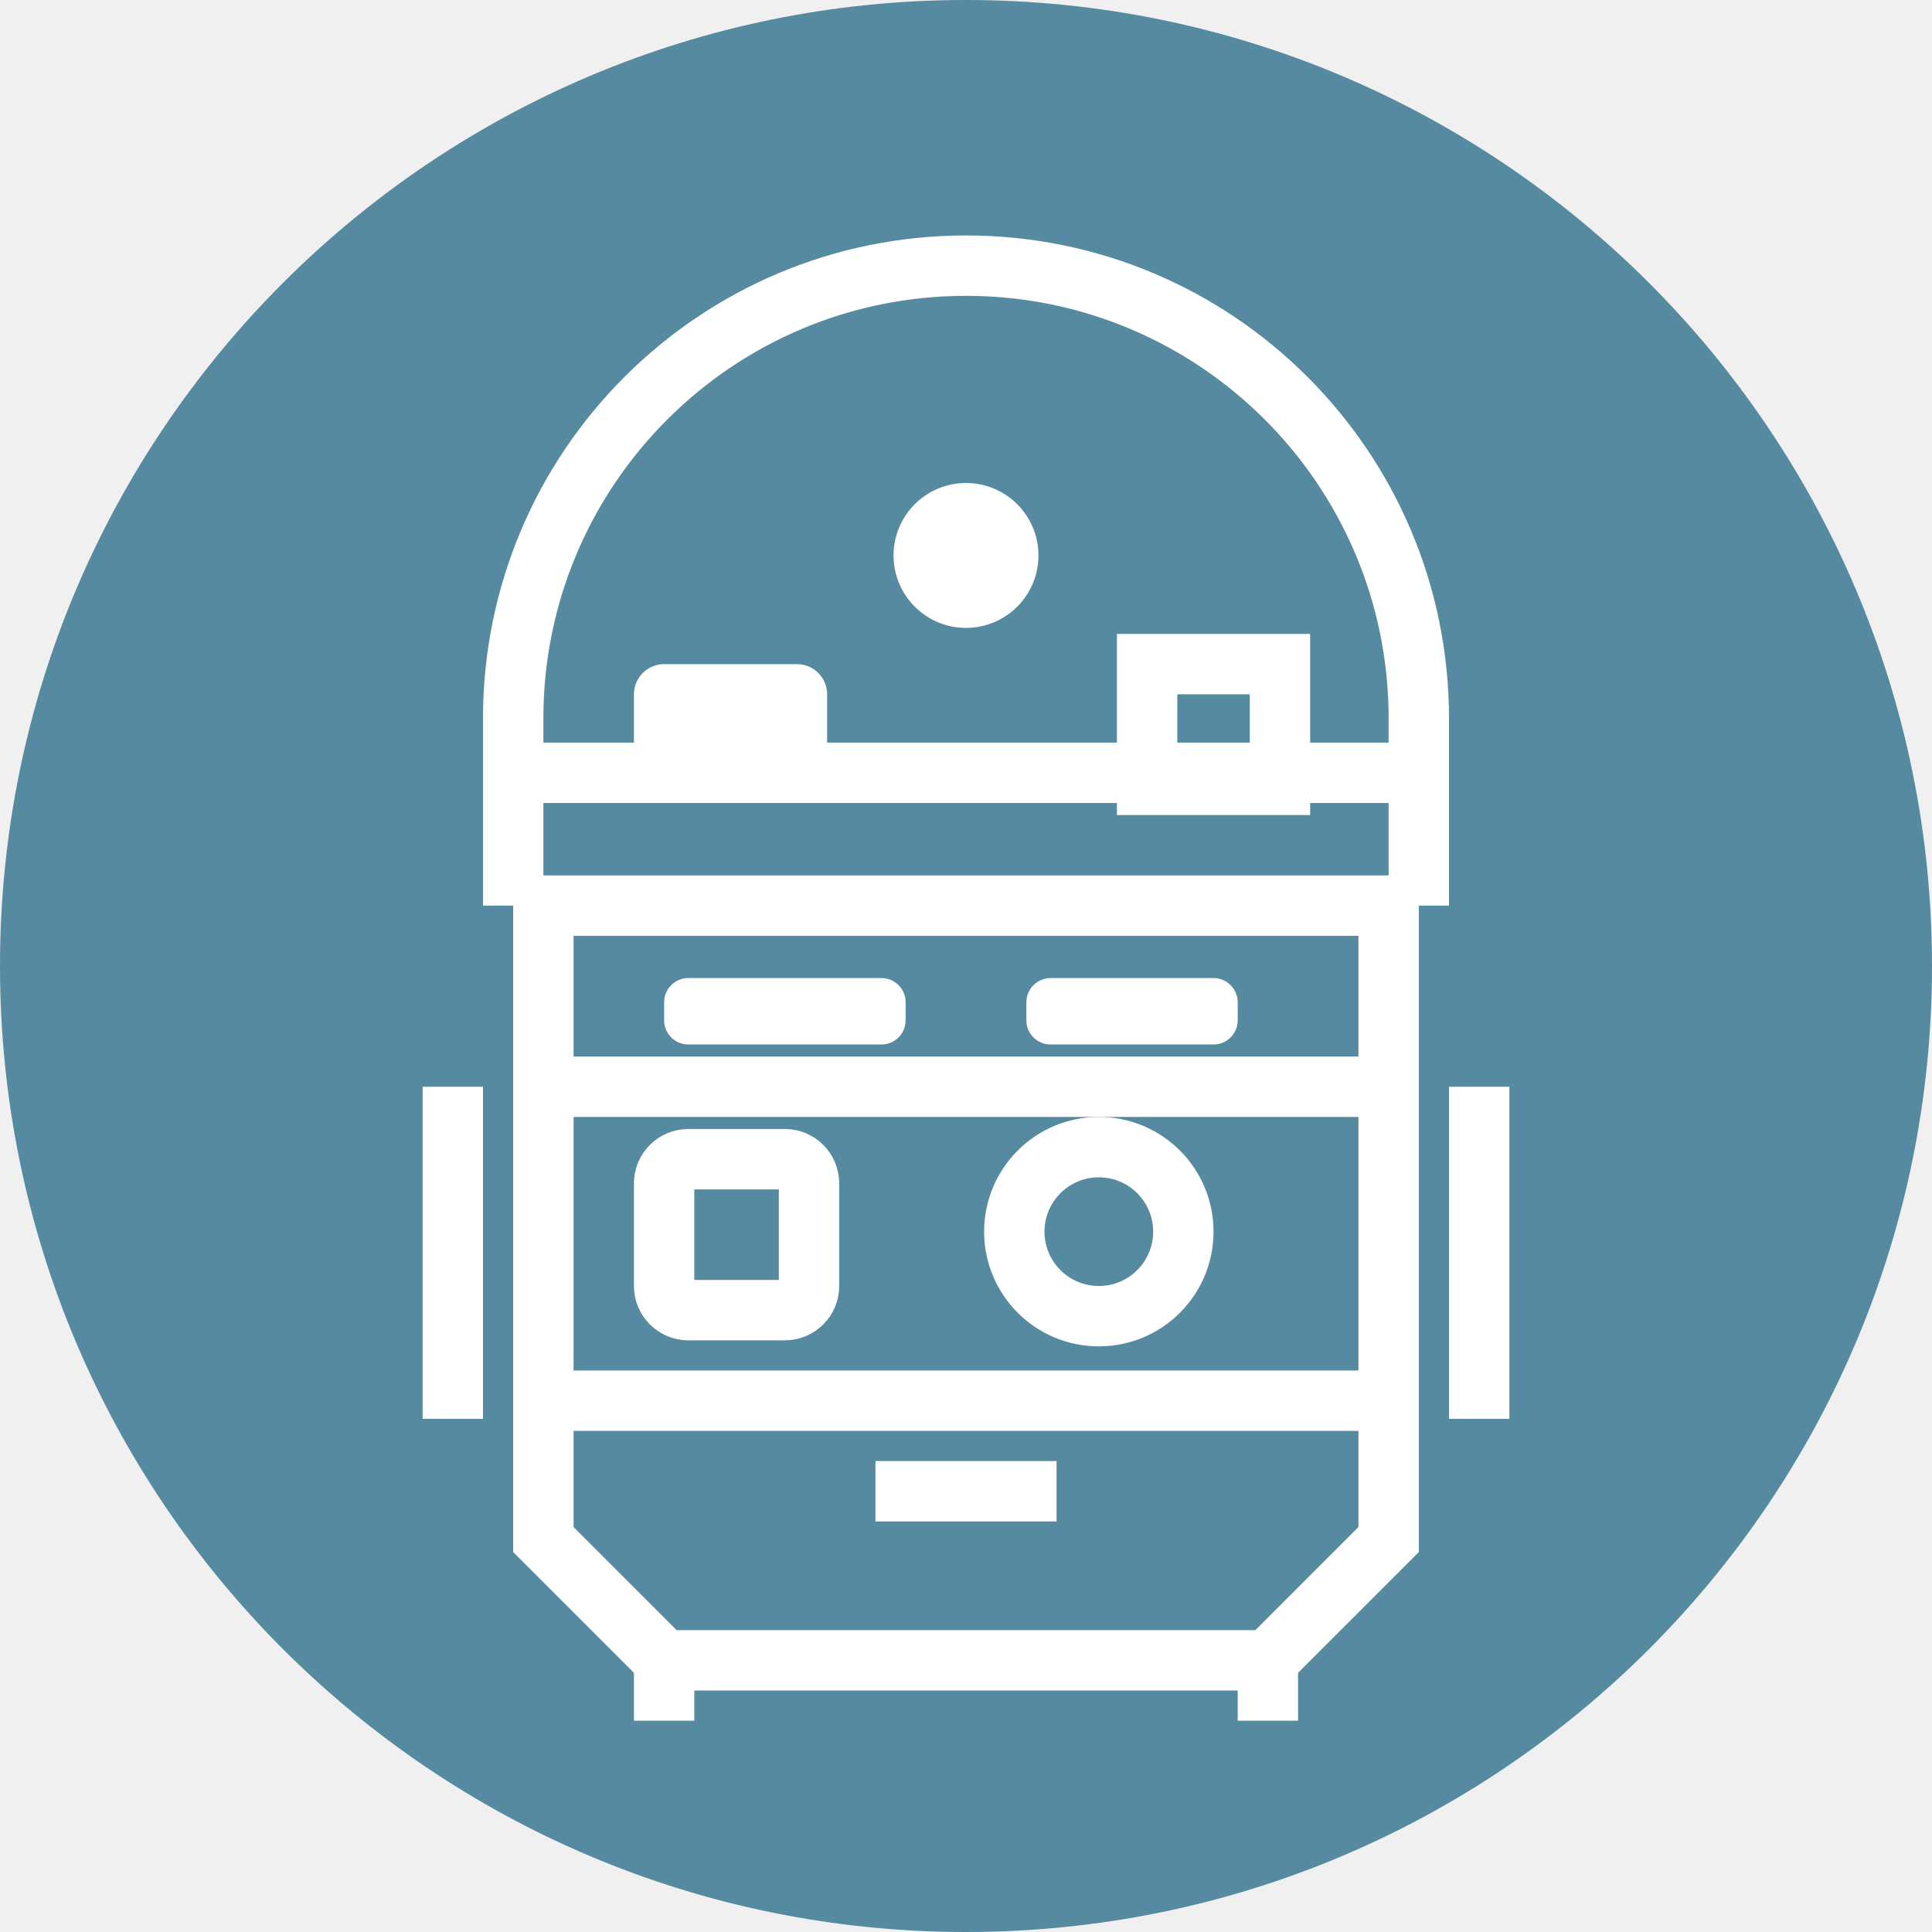
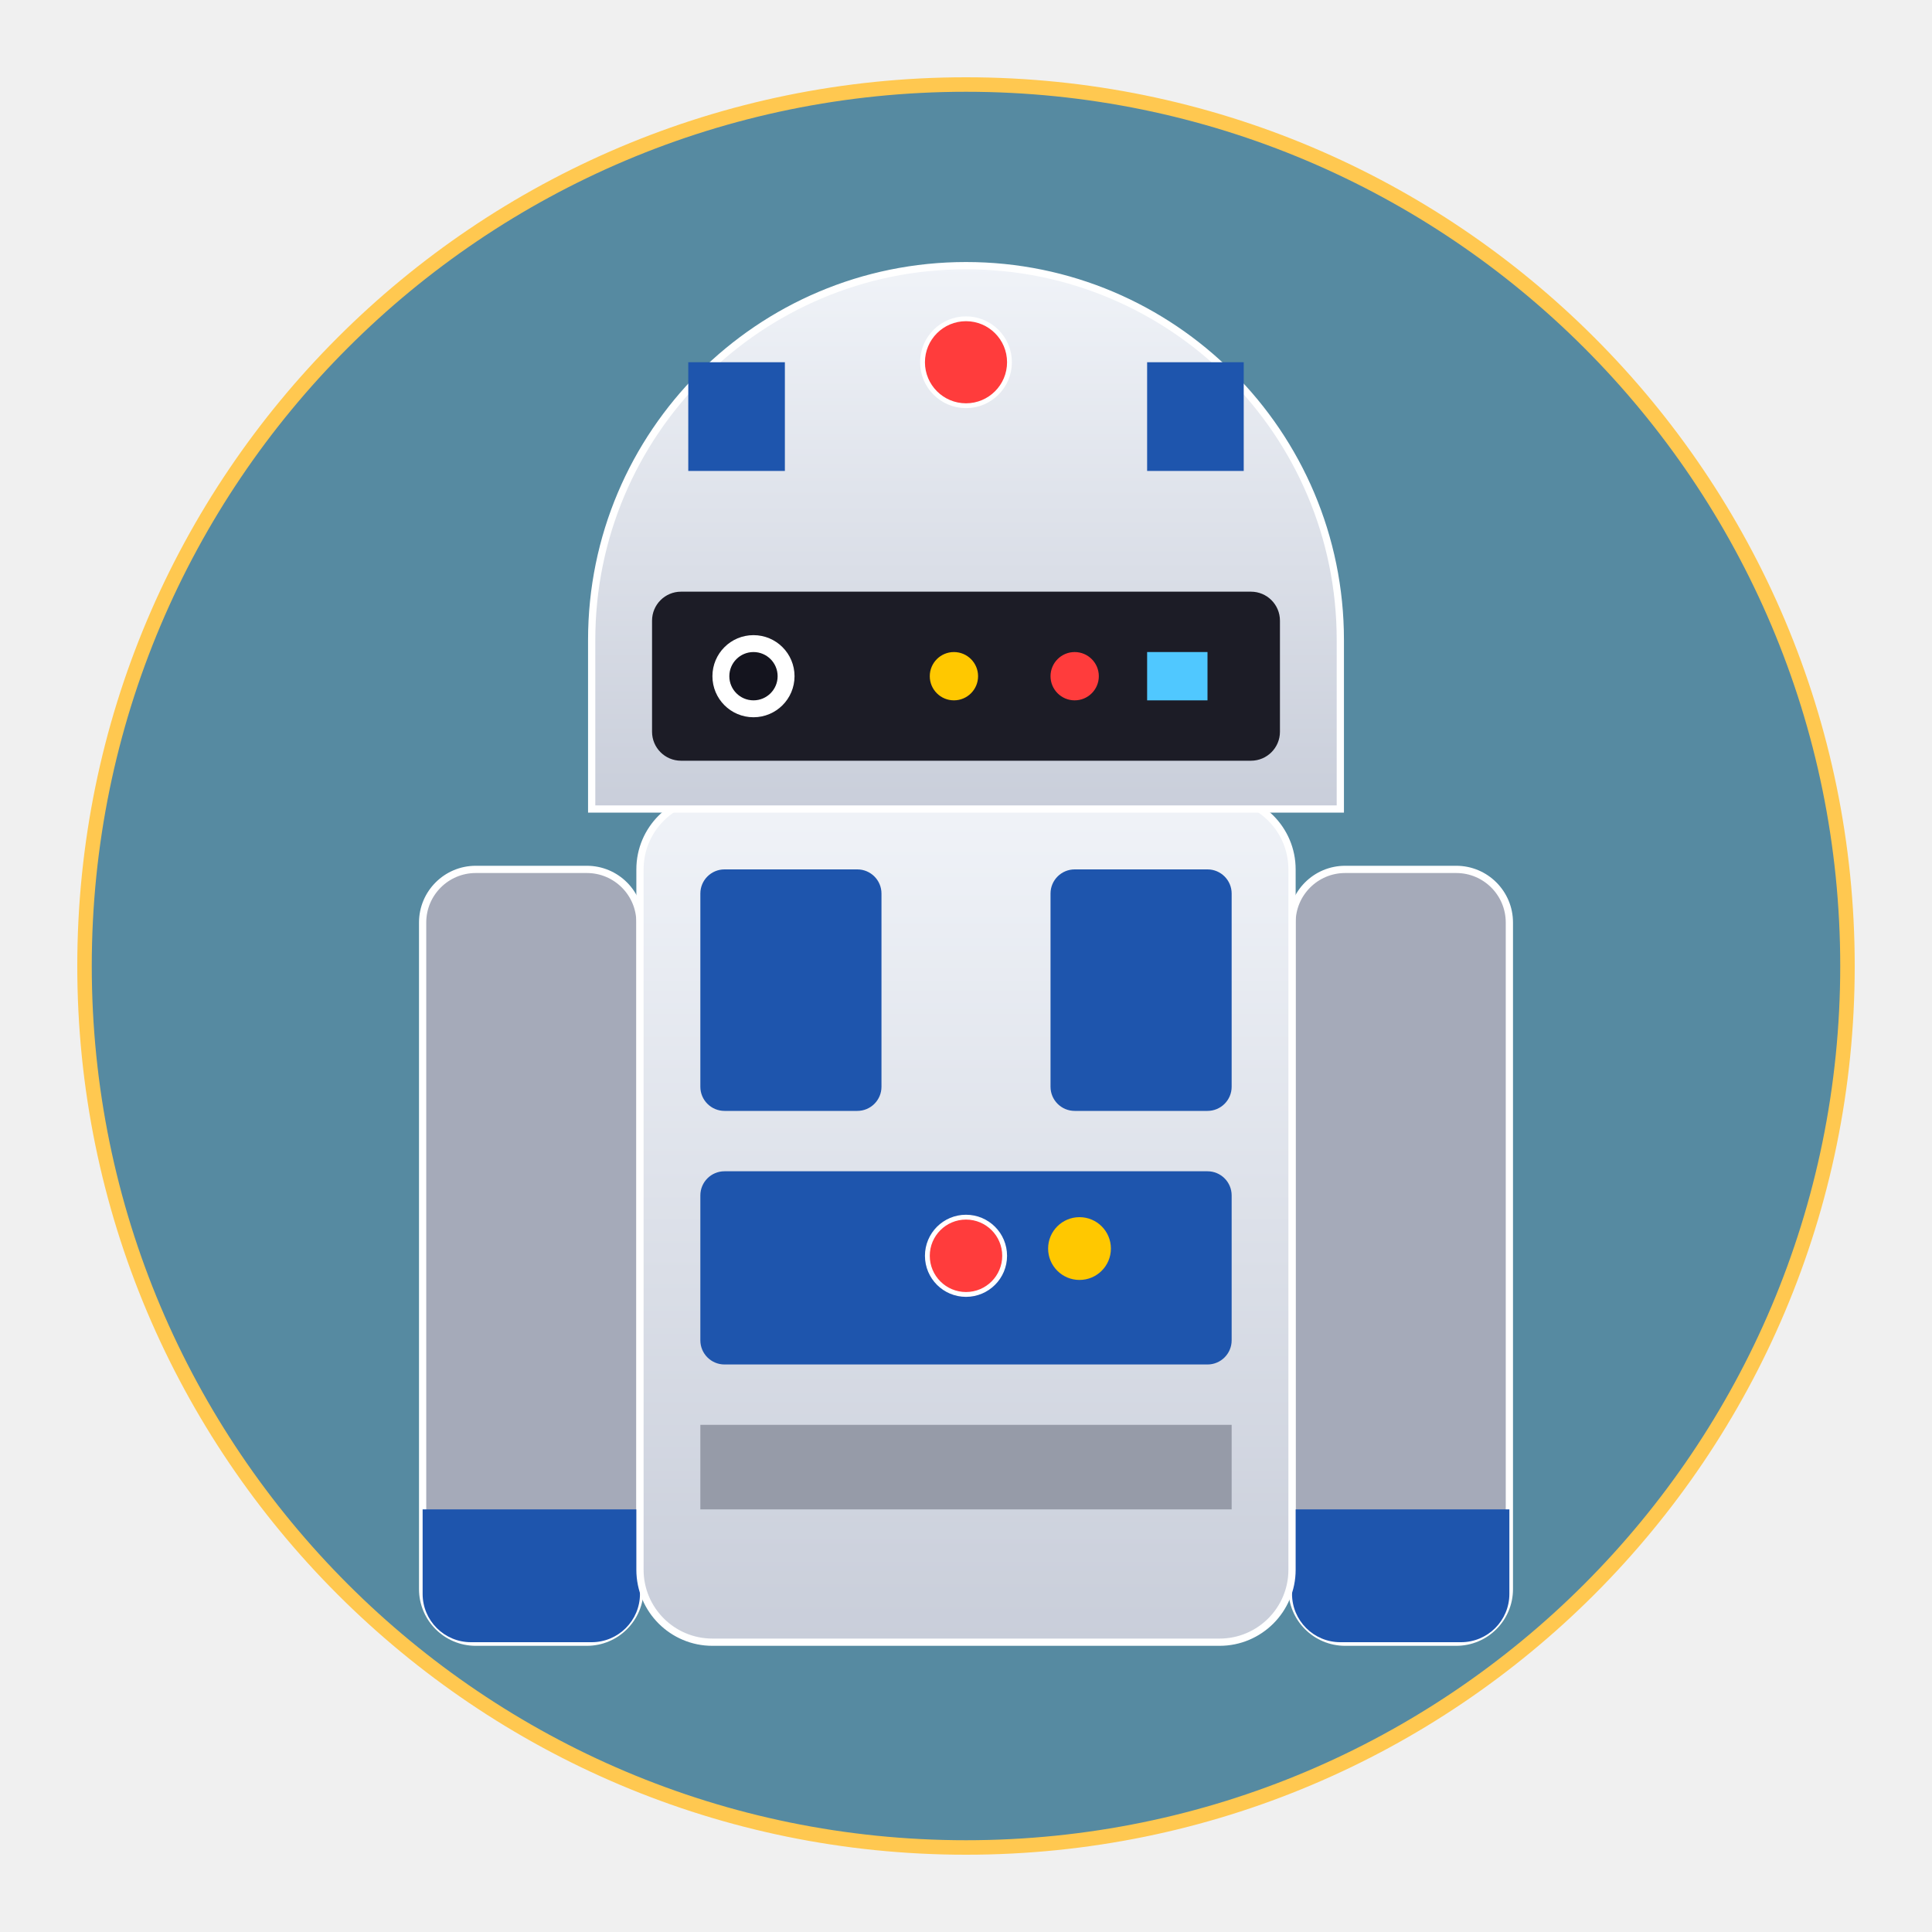
- <svg xmlns="http://www.w3.org/2000/svg" viewBox="0 0 32 32">
-   <circle cx="16" cy="16" r="16" fill="#568aa1" /> {/* Cúpula */} <path d="M8.5 15v-3.1a7.5 7.5 0 0 1 15 0V15" fill="none" stroke="white" strokeWidth="1.5" />
-   <path d="M8.8 12.8h14.4" stroke="white" strokeWidth="1.2" />
-   <circle cx="16" cy="9.2" r="1.2" fill="white" />
-   <rect x="10.5" y="11" width="3.2" height="2" rx=".5" fill="white" />
-   <path d="M19 11h2.2v2H19z" fill="none" stroke="white" strokeWidth="1" /> {/* Cuerpo */} <path d="M9 15h14v10.5l-2 2H11l-2-2V15Z" fill="none" stroke="white" strokeWidth="1.5" strokeLinejoin="round" />
-   <path d="M9.2 18h13.6M9.2 23.2h13.6" stroke="white" strokeWidth="1.1" />
-   <rect x="11" y="16.2" width="4" height="1.1" rx=".4" fill="white" />
-   <rect x="17" y="16.2" width="3.5" height="1.1" rx=".4" fill="white" />
-   <rect x="11" y="19.2" width="2.4" height="2.5" rx=".4" fill="none" stroke="white" strokeWidth="1" />
-   <circle cx="18.2" cy="20.4" r="1.4" fill="none" stroke="white" strokeWidth="1" />
-   <path d="M14.5 24.7h3" stroke="white" strokeWidth="1.2" strokeLinecap="round" />
-   <path d="M7.5 18v5.5m17-5.5v5.5M11 27.5v1m10-1v1" fill="none" stroke="white" strokeWidth="1.3" strokeLinecap="round" />
+ <svg xmlns="http://www.w3.org/2000/svg" viewBox="0 0 800 800">
+   <defs>
+     <linearGradient id="metal" x1="0" y1="0" x2="0" y2="1">
+       <stop offset="0%" stop-color="#F0F3F8" />
+       <stop offset="100%" stop-color="#C9CEDA" />
+     </linearGradient>
+     <clipPath id="clipCircle">
+       <circle cx="400" cy="400" r="362" />
+     </clipPath>
+   </defs>
+   <circle cx="400" cy="400" r="365" fill="#568aa1" />
+   <g clip-path="url(#clipCircle)">
+     <g transform="scale(1)">
+       <rect x="175" y="360" width="90" height="320" rx="22" fill="#A5AAB9" stroke="#fff" stroke-width="3" />
+       <rect x="535" y="360" width="90" height="320" rx="22" fill="#A5AAB9" stroke="#fff" stroke-width="3" />
+       <path d="M 175 625 H 265 V 660 A 20 20 0 0 1 245 680 H 195 A 20 20 0 0 1 175 660 Z" fill="#1E55AD" />
+       <path d="M 535 625 H 625 V 660 A 20 20 0 0 1 605 680 H 555 A 20 20 0 0 1 535 660 Z" fill="#1E55AD" />
+       <rect x="265" y="330" width="270" height="350" rx="30" fill="url(#metal)" stroke="#fff" stroke-width="3" />
+       <rect x="290" y="360" width="75" height="100" rx="10" fill="#1E55AD" />
+       <rect x="435" y="360" width="75" height="100" rx="10" fill="#1E55AD" />
+       <rect x="290" y="485" width="220" height="80" rx="10" fill="#1E55AD" />
+       <rect x="290" y="590" width="220" height="35" fill="#969BA8" />
+       <circle cx="400" cy="520" r="16" fill="#FF3C3C" stroke="#fff" stroke-width="2" />
+       <circle cx="447" cy="517" r="13" fill="#FFC800" />
+       <path d="M245 335 L245 265 A155 155 0 0 1 555 265 L555 335 Z" fill="url(#metal)" stroke="#fff" stroke-width="3" />
+       <rect x="285" y="150" width="40" height="45" fill="#1E55AD" />
+       <rect x="475" y="150" width="40" height="45" fill="#1E55AD" />
+       <circle cx="400" cy="150" r="18" fill="#FF3C3C" stroke="#fff" stroke-width="2" />
+       <rect x="270" y="245" width="260" height="70" rx="12" fill="#1C1C26" />
+       <circle cx="312" cy="280" r="17" fill="#fff" />
+       <circle cx="312" cy="280" r="10" fill="#14141E" />
+       <circle cx="395" cy="280" r="10" fill="#FFC800" />
+       <circle cx="445" cy="280" r="10" fill="#FF3C3C" />
+       <rect x="475" y="270" width="25" height="20" fill="#50C8FF" />
+     </g>
+   </g>
+   <circle cx="400" cy="400" r="365" fill="none" stroke="#FFC850" stroke-width="6" />
</svg>
